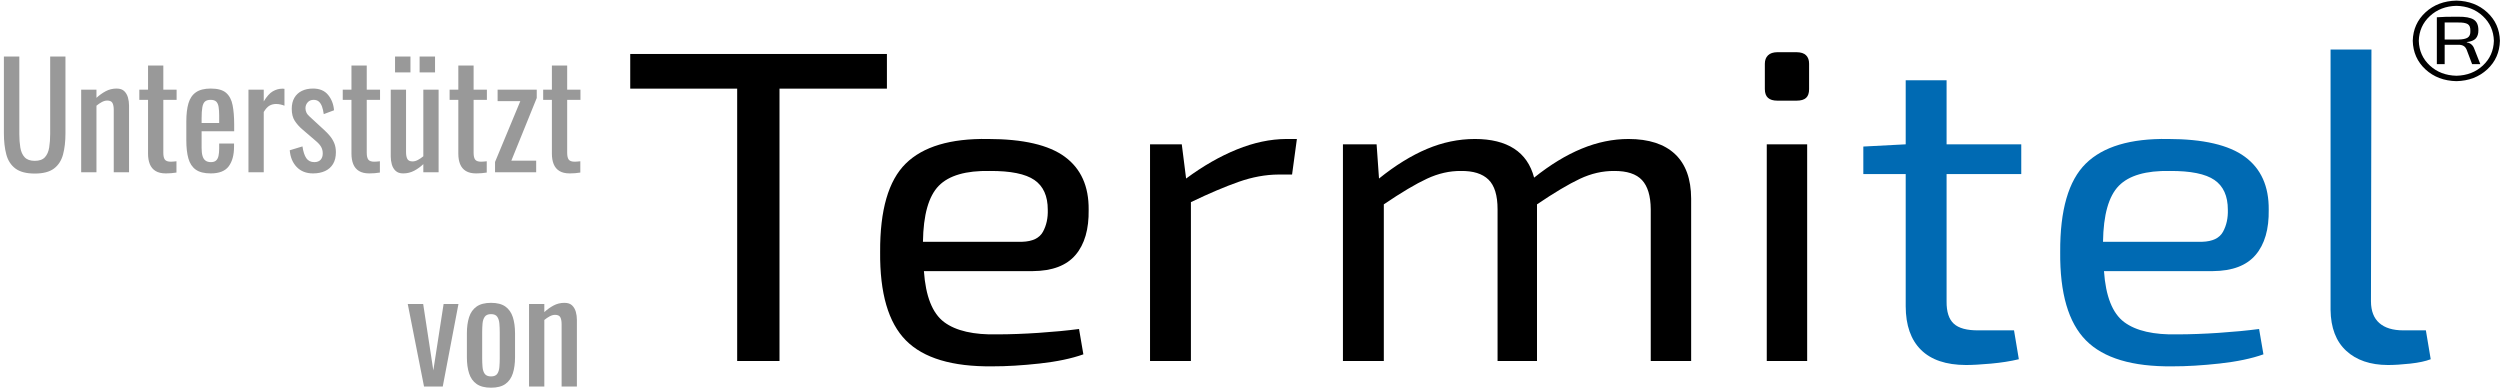
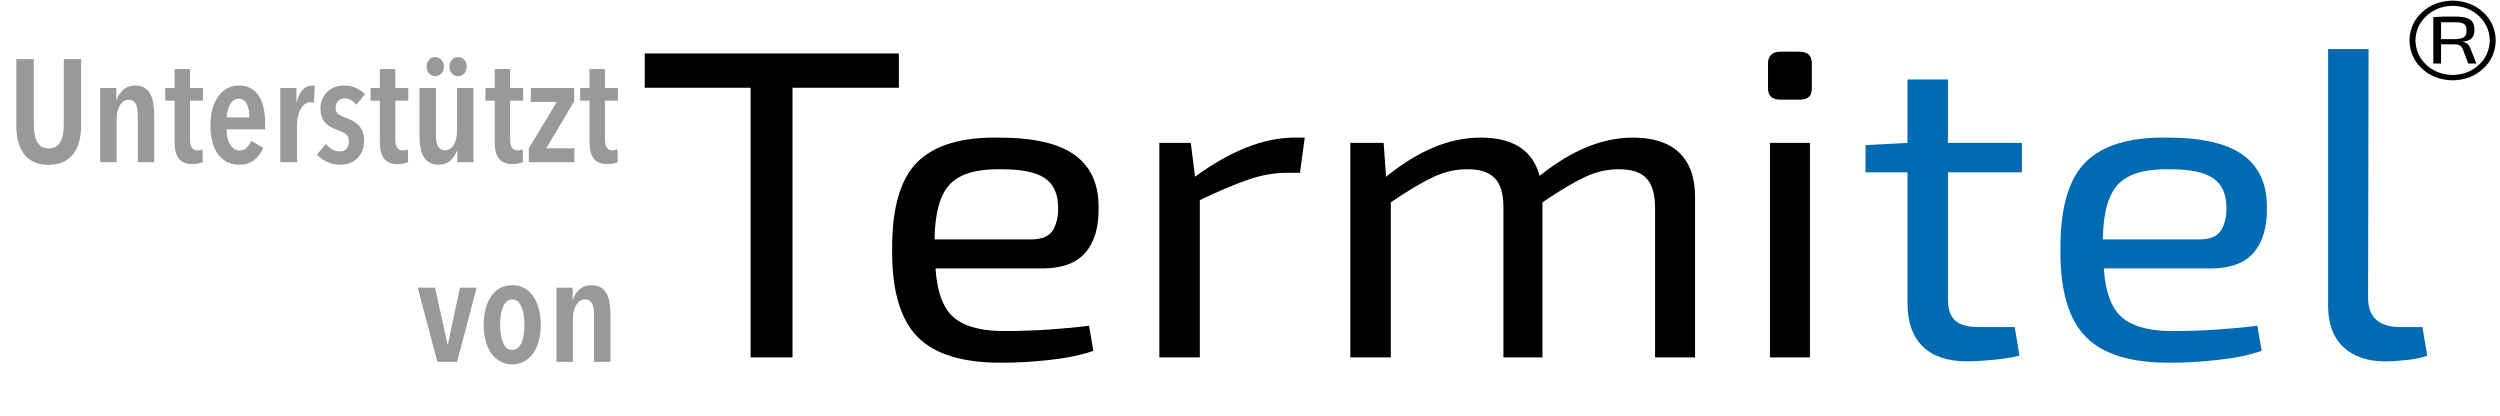
- <svg xmlns="http://www.w3.org/2000/svg" width="595px" height="93px" viewBox="0 0 595 93" version="1.1">
+ <svg xmlns="http://www.w3.org/2000/svg" width="601px" height="100px" viewBox="0 0 601 100" version="1.1">
  <g id="Page-1" stroke="none" stroke-width="1" fill="none" fill-rule="evenodd">
    <g id="Group" transform="translate(0.926, 0)" fill-rule="nonzero">
-       <g id="Termitel-Logo" transform="translate(148.074, 0)">
+       <g id="Termitel-Logo" transform="translate(153.074, 0)">
        <polygon id="Shape" fill="#000000" points="62.086 21.096 62.086 12.846 0.996 12.846 0.996 21.096 26.447 21.096 26.447 85.918 36.521 85.918 36.521 21.096" />
        <path d="M88.44,79.578 C82.749,79.719 78.504,78.747 75.709,76.663 C72.913,74.579 71.307,70.529 70.891,64.524 L96.814,64.524 C101.434,64.491 104.822,63.209 106.979,60.675 C109.136,58.142 110.176,54.555 110.1,49.913 C110.155,44.344 108.27,40.147 104.444,37.323 C100.618,34.499 94.52,33.084 86.147,33.077 C77.2,32.933 70.671,34.887 66.559,38.937 C62.446,42.989 60.418,50.001 60.473,59.976 C60.382,69.778 62.425,76.791 66.602,81.011 C70.778,85.235 77.638,87.293 87.179,87.189 C90.564,87.196 94.318,86.971 98.444,86.517 C102.57,86.059 106.036,85.334 108.841,84.333 L107.811,78.302 C104.873,78.683 101.674,78.986 98.216,79.219 C94.757,79.452 91.499,79.57 88.44,79.578 L88.44,79.578 L88.44,79.578 Z M86.606,40.69 C91.538,40.664 95.065,41.379 97.187,42.836 C99.309,44.294 100.37,46.652 100.37,49.912 C100.432,51.899 100.05,53.649 99.224,55.159 C98.398,56.669 96.753,57.465 94.292,57.544 L70.663,57.544 C70.755,51.137 72.006,46.698 74.419,44.227 C76.832,41.757 80.894,40.578 86.606,40.69 L86.606,40.69 L86.606,40.69 Z" id="Shape" fill="#000000" />
        <path d="M159.66,33.078 L157.137,33.078 C153.335,33.1 149.418,33.929 145.386,35.564 C141.356,37.198 137.323,39.507 133.293,42.492 L132.263,34.349 L124.707,34.349 L124.707,85.919 L134.438,85.919 L134.438,48.106 C138.774,46.024 142.567,44.414 145.816,43.273 C149.064,42.132 152.226,41.554 155.302,41.539 L158.513,41.539 L159.66,33.078 L159.66,33.078 L159.66,33.078 Z" id="Shape" fill="#000000" />
        <path d="M238.602,33.078 C234.881,33.078 231.163,33.845 227.446,35.378 C223.727,36.911 219.952,39.211 216.119,42.279 C215.31,39.211 213.722,36.911 211.353,35.378 C208.984,33.844 205.875,33.078 202.029,33.078 C198.152,33.08 194.347,33.869 190.616,35.445 C186.883,37.02 183.08,39.369 179.204,42.492 L178.632,34.349 L170.619,34.349 L170.619,85.919 L180.349,85.919 L180.349,48.635 C184.526,45.802 187.957,43.762 190.643,42.518 C193.33,41.273 196.016,40.665 198.702,40.691 C201.625,40.654 203.809,41.337 205.255,42.743 C206.7,44.149 207.422,46.501 207.42,49.8 L207.42,85.919 L216.807,85.919 L216.807,48.635 C220.927,45.848 224.329,43.822 227.014,42.557 C229.701,41.293 232.417,40.671 235.159,40.69 C238.225,40.672 240.438,41.397 241.798,42.861 C243.157,44.326 243.853,46.639 243.878,49.799 L243.878,85.918 L253.493,85.918 L253.493,47.257 C253.475,42.591 252.196,39.063 249.657,36.674 C247.119,34.285 243.43,33.086 238.602,33.078 L238.602,33.078 L238.602,33.078 Z" id="Shape" fill="#000000" />
        <path d="M274.01,12.423 C273.035,12.431 272.293,12.678 271.789,13.163 C271.287,13.648 271.037,14.319 271.033,15.173 L271.033,21.204 C271.037,22.152 271.287,22.848 271.789,23.293 C272.293,23.738 273.035,23.959 274.01,23.955 L278.588,23.955 C279.613,23.959 280.365,23.739 280.85,23.293 C281.33,22.848 281.571,22.151 281.563,21.204 L281.563,15.173 C281.571,14.319 281.331,13.648 280.85,13.163 C280.366,12.678 279.614,12.432 278.588,12.423 L274.01,12.423 L274.01,12.423 L274.01,12.423 Z M281.105,85.918 L281.105,34.348 L271.49,34.348 L271.49,85.918 L281.105,85.918 L281.105,85.918 L281.105,85.918 Z" id="Shape" fill="#000000" />
        <path d="M314.287,41.432 L332.06,41.432 L332.06,34.349 L314.287,34.349 L314.287,19.097 L304.557,19.097 L304.557,34.349 L294.471,34.877 L294.471,41.432 L304.557,41.432 L304.557,72.901 C304.569,77.42 305.782,80.875 308.194,83.262 C310.606,85.649 314.169,86.853 318.874,86.872 C320.374,86.876 322.36,86.765 324.837,86.543 C327.31,86.317 329.526,85.97 331.483,85.497 L330.338,78.624 L321.854,78.624 C319.131,78.646 317.184,78.122 316.008,77.046 C314.834,75.971 314.26,74.201 314.287,71.736 L314.287,41.432 L314.287,41.432 L314.287,41.432 Z" id="Shape" fill="#006AB3" />
        <path d="M369.295,79.578 C363.604,79.719 359.359,78.747 356.561,76.663 C353.768,74.579 352.161,70.529 351.747,64.524 L377.669,64.524 C382.29,64.491 385.679,63.209 387.833,60.675 C389.991,58.142 391.034,54.555 390.956,49.913 C391.011,44.344 389.126,40.147 385.298,37.323 C381.474,34.499 375.374,33.084 367.001,33.077 C358.056,32.933 351.526,34.887 347.413,38.937 C343.302,42.989 341.272,50.001 341.327,59.976 C341.235,69.778 343.278,76.791 347.458,81.011 C351.634,85.235 358.495,87.293 368.036,87.189 C371.417,87.196 375.175,86.971 379.298,86.517 C383.425,86.059 386.892,85.334 389.696,84.333 L388.665,78.302 C385.727,78.683 382.528,78.986 379.073,79.219 C375.613,79.452 372.354,79.57 369.295,79.578 L369.295,79.578 L369.295,79.578 Z M367.459,40.69 C372.391,40.664 375.92,41.379 378.041,42.836 C380.162,44.294 381.227,46.652 381.227,49.912 C381.286,51.899 380.905,53.649 380.077,55.159 C379.249,56.669 377.606,57.465 375.145,57.544 L351.518,57.544 C351.608,51.137 352.86,46.698 355.272,44.227 C357.686,41.757 361.75,40.578 367.459,40.69 L367.459,40.69 L367.459,40.69 Z" id="Shape" fill="#006AB3" />
        <path d="M415.404,11.788 L405.675,11.788 L405.675,73.751 C405.728,78.004 406.968,81.249 409.396,83.488 C411.824,85.727 415.126,86.854 419.302,86.872 C420.796,86.876 422.57,86.765 424.62,86.543 C426.673,86.317 428.3,85.97 429.509,85.497 L428.359,78.624 L422.972,78.624 C420.495,78.62 418.601,78.044 417.284,76.887 C415.966,75.734 415.304,74.016 415.29,71.736 L415.404,11.788 L415.404,11.788 L415.404,11.788 Z" id="Shape" fill="#006AB3" />
        <path d="M435.631,0.146 C432.668,0.212 430.211,1.145 428.264,2.94 C426.317,4.735 425.305,6.993 425.235,9.71 C425.305,12.447 426.317,14.716 428.264,16.517 C430.211,18.316 432.668,19.249 435.631,19.316 C438.572,19.25 441.012,18.316 442.959,16.517 C444.902,14.716 445.908,12.448 445.98,9.71 C445.908,6.993 444.902,4.736 442.959,2.94 C441.012,1.144 438.572,0.212 435.631,0.146 L435.631,0.146 L435.631,0.146 Z M435.631,18.028 C433.098,17.969 430.986,17.159 429.299,15.597 C427.613,14.035 426.738,12.073 426.674,9.71 C426.738,7.363 427.613,5.405 429.299,3.836 C430.987,2.266 433.098,1.45 435.631,1.389 C438.145,1.45 440.242,2.265 441.92,3.836 C443.602,5.405 444.477,7.363 444.545,9.71 C444.477,12.073 443.602,14.035 441.92,15.597 C440.242,17.159 438.145,17.969 435.631,18.028 L435.631,18.028 L435.631,18.028 Z M438.104,10.008 C439.094,9.903 439.803,9.62 440.229,9.159 C440.653,8.699 440.864,8.049 440.854,7.209 C440.864,5.981 440.491,5.131 439.729,4.658 C438.969,4.185 437.743,3.96 436.053,3.981 C434.897,3.979 433.951,3.984 433.211,3.997 C432.473,4.011 431.727,4.049 430.969,4.111 L430.969,15.27 L432.83,15.27 L432.83,10.656 L436.098,10.656 C436.584,10.651 436.989,10.737 437.305,10.915 C437.623,11.092 437.875,11.394 438.059,11.82 L439.364,15.269 L441.319,15.269 L439.923,11.733 C439.753,11.217 439.501,10.827 439.173,10.559 C438.843,10.291 438.489,10.137 438.105,10.096 L438.105,10.008 L438.104,10.008 L438.104,10.008 Z M432.83,9.409 L432.83,5.353 L436.004,5.353 C437.092,5.333 437.859,5.46 438.315,5.737 C438.77,6.012 438.979,6.561 438.946,7.381 C438.979,8.124 438.77,8.646 438.315,8.946 C437.86,9.246 437.092,9.401 436.004,9.409 L432.83,9.409 L432.83,9.409 L432.83,9.409 Z" id="Shape" fill="#000000" />
      </g>
-       <path d="M7.344,41.306 C5.349,41.306 3.819,40.909 2.754,40.116 C1.689,39.323 0.963,38.206 0.578,36.767 C0.193,35.328 0,33.645 0,31.718 L0,13.46 L3.672,13.46 L3.672,31.888 C3.672,33.067 3.751,34.143 3.91,35.118 C4.069,36.093 4.414,36.863 4.947,37.43 C5.48,37.997 6.279,38.28 7.344,38.28 C8.432,38.28 9.237,37.997 9.758,37.43 C10.279,36.863 10.619,36.093 10.778,35.118 C10.937,34.143 11.016,33.067 11.016,31.888 L11.016,13.46 L14.654,13.46 L14.654,31.718 C14.654,33.645 14.461,35.328 14.076,36.767 C13.691,38.206 12.971,39.323 11.917,40.116 C10.863,40.909 9.339,41.306 7.344,41.306 Z M18.394,41 L18.394,21.348 L22.032,21.348 L22.032,23.286 C22.689,22.674 23.415,22.153 24.208,21.722 C25.001,21.291 25.874,21.076 26.826,21.076 C27.619,21.076 28.226,21.28 28.645,21.688 C29.064,22.096 29.359,22.606 29.529,23.218 C29.699,23.83 29.784,24.453 29.784,25.088 L29.784,41 L26.146,41 L26.146,26.142 C26.146,25.439 26.044,24.895 25.84,24.51 C25.636,24.125 25.217,23.932 24.582,23.932 C24.174,23.932 23.749,24.051 23.307,24.289 C22.865,24.527 22.44,24.816 22.032,25.156 L22.032,41 L18.394,41 Z M38.556,41.272 C37.536,41.272 36.714,41.079 36.091,40.694 C35.468,40.309 35.014,39.765 34.731,39.062 C34.448,38.359 34.306,37.532 34.306,36.58 L34.306,23.762 L32.232,23.762 L32.232,21.348 L34.306,21.348 L34.306,15.602 L37.944,15.602 L37.944,21.348 L41.106,21.348 L41.106,23.762 L37.944,23.762 L37.944,36.342 C37.944,37.113 38.069,37.662 38.318,37.991 C38.567,38.32 39.043,38.484 39.746,38.484 C39.927,38.484 40.137,38.473 40.375,38.45 C40.613,38.427 40.845,38.405 41.072,38.382 L41.072,41.068 C40.619,41.136 40.199,41.187 39.814,41.221 C39.429,41.255 39.009,41.272 38.556,41.272 Z M49.232,41.272 C47.691,41.272 46.501,40.972 45.662,40.371 C44.823,39.77 44.24,38.886 43.911,37.719 C43.582,36.552 43.418,35.118 43.418,33.418 L43.418,28.93 C43.418,27.185 43.588,25.734 43.928,24.578 C44.268,23.422 44.863,22.549 45.713,21.96 C46.563,21.371 47.736,21.076 49.232,21.076 C50.887,21.076 52.105,21.416 52.887,22.096 C53.669,22.776 54.185,23.756 54.434,25.037 C54.683,26.318 54.808,27.853 54.808,29.644 L54.808,31.242 L47.056,31.242 L47.056,35.186 C47.056,35.979 47.13,36.625 47.277,37.124 C47.424,37.623 47.662,37.991 47.991,38.229 C48.32,38.467 48.745,38.586 49.266,38.586 C49.81,38.586 50.224,38.456 50.507,38.195 C50.79,37.934 50.983,37.56 51.085,37.073 C51.187,36.586 51.238,36.013 51.238,35.356 L51.238,34.166 L54.774,34.166 L54.774,34.914 C54.774,36.886 54.355,38.439 53.516,39.572 C52.677,40.705 51.249,41.272 49.232,41.272 Z M47.056,29.27 L51.238,29.27 L51.238,27.502 C51.238,26.686 51.193,26 51.102,25.445 C51.011,24.89 50.824,24.47 50.541,24.187 C50.258,23.904 49.81,23.762 49.198,23.762 C48.609,23.762 48.161,23.898 47.855,24.17 C47.549,24.442 47.339,24.901 47.226,25.547 C47.113,26.193 47.056,27.083 47.056,28.216 L47.056,29.27 Z M58.208,41 L58.208,21.348 L61.846,21.348 L61.846,24.136 C62.571,22.935 63.297,22.13 64.022,21.722 C64.747,21.314 65.473,21.11 66.198,21.11 L66.453,21.11 C66.532,21.11 66.64,21.121 66.776,21.144 L66.776,25.156 C66.504,25.043 66.192,24.946 65.841,24.867 C65.49,24.788 65.133,24.748 64.77,24.748 C64.203,24.748 63.688,24.878 63.223,25.139 C62.758,25.4 62.299,25.904 61.846,26.652 L61.846,41 L58.208,41 Z M73.576,41.272 C71.967,41.272 70.675,40.768 69.7,39.759 C68.725,38.75 68.17,37.419 68.034,35.764 L71.06,34.846 C71.241,36.093 71.547,37.028 71.978,37.651 C72.409,38.274 73.043,38.586 73.882,38.586 C74.539,38.586 75.038,38.399 75.378,38.025 C75.718,37.651 75.888,37.147 75.888,36.512 C75.888,35.945 75.763,35.435 75.514,34.982 C75.265,34.529 74.857,34.064 74.29,33.588 L70.924,30.698 C70.244,30.109 69.672,29.451 69.207,28.726 C68.742,28.001 68.51,27.06 68.51,25.904 C68.51,24.861 68.72,23.983 69.139,23.269 C69.558,22.555 70.148,22.011 70.907,21.637 C71.666,21.263 72.556,21.076 73.576,21.076 C75.14,21.076 76.336,21.58 77.163,22.589 C77.99,23.598 78.461,24.816 78.574,26.244 L76.126,27.162 C76.035,26.482 75.899,25.887 75.718,25.377 C75.537,24.867 75.287,24.47 74.97,24.187 C74.653,23.904 74.233,23.762 73.712,23.762 C73.123,23.762 72.652,23.96 72.301,24.357 C71.95,24.754 71.774,25.224 71.774,25.768 C71.774,26.108 71.848,26.442 71.995,26.771 C72.142,27.1 72.397,27.423 72.76,27.74 L76.228,30.936 C76.704,31.367 77.152,31.831 77.571,32.33 C77.99,32.829 78.336,33.395 78.608,34.03 C78.88,34.665 79.016,35.401 79.016,36.24 C79.016,37.351 78.789,38.28 78.336,39.028 C77.883,39.776 77.248,40.337 76.432,40.711 C75.616,41.085 74.664,41.272 73.576,41.272 Z M86.972,41.272 C85.952,41.272 85.13,41.079 84.507,40.694 C83.884,40.309 83.43,39.765 83.147,39.062 C82.864,38.359 82.722,37.532 82.722,36.58 L82.722,23.762 L80.648,23.762 L80.648,21.348 L82.722,21.348 L82.722,15.602 L86.36,15.602 L86.36,21.348 L89.522,21.348 L89.522,23.762 L86.36,23.762 L86.36,36.342 C86.36,37.113 86.485,37.662 86.734,37.991 C86.983,38.32 87.459,38.484 88.162,38.484 C88.343,38.484 88.553,38.473 88.791,38.45 C89.029,38.427 89.261,38.405 89.488,38.382 L89.488,41.068 C89.035,41.136 88.615,41.187 88.23,41.221 C87.845,41.255 87.425,41.272 86.972,41.272 Z M95.03,41.272 C94.259,41.272 93.659,41.068 93.228,40.66 C92.797,40.252 92.497,39.742 92.327,39.13 C92.157,38.518 92.072,37.895 92.072,37.26 L92.072,21.348 L95.71,21.348 L95.71,36.172 C95.71,36.875 95.812,37.424 96.016,37.821 C96.22,38.218 96.639,38.416 97.274,38.416 C97.682,38.416 98.107,38.297 98.549,38.059 C98.991,37.821 99.416,37.532 99.824,37.192 L99.824,21.348 L103.462,21.348 L103.462,41 L99.824,41 L99.824,39.062 C99.189,39.674 98.47,40.195 97.665,40.626 C96.86,41.057 95.982,41.272 95.03,41.272 Z M98.94,17.234 L98.94,13.46 L102.612,13.46 L102.612,17.234 L98.94,17.234 Z M93.092,17.234 L93.092,13.46 L96.764,13.46 L96.764,17.234 L93.092,17.234 Z M112.404,41.272 C111.384,41.272 110.562,41.079 109.939,40.694 C109.316,40.309 108.862,39.765 108.579,39.062 C108.296,38.359 108.154,37.532 108.154,36.58 L108.154,23.762 L106.08,23.762 L106.08,21.348 L108.154,21.348 L108.154,15.602 L111.792,15.602 L111.792,21.348 L114.954,21.348 L114.954,23.762 L111.792,23.762 L111.792,36.342 C111.792,37.113 111.917,37.662 112.166,37.991 C112.415,38.32 112.891,38.484 113.594,38.484 C113.775,38.484 113.985,38.473 114.223,38.45 C114.461,38.427 114.693,38.405 114.92,38.382 L114.92,41.068 C114.467,41.136 114.047,41.187 113.662,41.221 C113.277,41.255 112.857,41.272 112.404,41.272 Z M116.892,41 L116.892,38.552 L122.91,24.068 L117.504,24.068 L117.504,21.348 L126.82,21.348 L126.82,23.32 L120.768,38.246 L126.684,38.246 L126.684,41 L116.892,41 Z M134.674,41.272 C133.654,41.272 132.832,41.079 132.209,40.694 C131.586,40.309 131.132,39.765 130.849,39.062 C130.566,38.359 130.424,37.532 130.424,36.58 L130.424,23.762 L128.35,23.762 L128.35,21.348 L130.424,21.348 L130.424,15.602 L134.062,15.602 L134.062,21.348 L137.224,21.348 L137.224,23.762 L134.062,23.762 L134.062,36.342 C134.062,37.113 134.187,37.662 134.436,37.991 C134.685,38.32 135.161,38.484 135.864,38.484 C136.045,38.484 136.255,38.473 136.493,38.45 C136.731,38.427 136.963,38.405 137.19,38.382 L137.19,41.068 C136.737,41.136 136.317,41.187 135.932,41.221 C135.547,41.255 135.127,41.272 134.674,41.272 Z M99.994,92 L96.118,72.348 L99.79,72.348 L102.204,88.158 L104.652,72.348 L108.188,72.348 L104.448,92 L99.994,92 Z M115.94,92.272 C114.489,92.272 113.345,91.977 112.506,91.388 C111.667,90.799 111.072,89.96 110.721,88.872 C110.37,87.784 110.194,86.503 110.194,85.03 L110.194,79.318 C110.194,77.845 110.37,76.564 110.721,75.476 C111.072,74.388 111.667,73.549 112.506,72.96 C113.345,72.371 114.489,72.076 115.94,72.076 C117.391,72.076 118.53,72.371 119.357,72.96 C120.184,73.549 120.774,74.388 121.125,75.476 C121.476,76.564 121.652,77.845 121.652,79.318 L121.652,85.03 C121.652,86.503 121.476,87.784 121.125,88.872 C120.774,89.96 120.184,90.799 119.357,91.388 C118.53,91.977 117.391,92.272 115.94,92.272 Z M115.94,89.586 C116.643,89.586 117.136,89.382 117.419,88.974 C117.702,88.566 117.872,88.028 117.929,87.359 C117.986,86.69 118.014,85.993 118.014,85.268 L118.014,79.114 C118.014,78.366 117.986,77.663 117.929,77.006 C117.872,76.349 117.702,75.81 117.419,75.391 C117.136,74.972 116.643,74.762 115.94,74.762 C115.237,74.762 114.739,74.972 114.444,75.391 C114.149,75.81 113.974,76.349 113.917,77.006 C113.86,77.663 113.832,78.366 113.832,79.114 L113.832,85.268 C113.832,85.993 113.86,86.69 113.917,87.359 C113.974,88.028 114.149,88.566 114.444,88.974 C114.739,89.382 115.237,89.586 115.94,89.586 Z M124.984,92 L124.984,72.348 L128.622,72.348 L128.622,74.286 C129.279,73.674 130.005,73.153 130.798,72.722 C131.591,72.291 132.464,72.076 133.416,72.076 C134.209,72.076 134.816,72.28 135.235,72.688 C135.654,73.096 135.949,73.606 136.119,74.218 C136.289,74.83 136.374,75.453 136.374,76.088 L136.374,92 L132.736,92 L132.736,77.142 C132.736,76.439 132.634,75.895 132.43,75.51 C132.226,75.125 131.807,74.932 131.172,74.932 C130.764,74.932 130.339,75.051 129.897,75.289 C129.455,75.527 129.03,75.816 128.622,76.156 L128.622,92 L124.984,92 Z" id="Unterstütztvon" fill="#999999" />
+       <path d="M10.734,39.63 C12.157,39.63 13.365,39.385 14.357,38.895 C15.348,38.405 16.159,37.734 16.789,36.883 C17.419,36.031 17.874,35.033 18.154,33.89 C18.434,32.747 18.574,31.522 18.574,30.215 L18.574,30.215 L18.574,14.22 L14.409,14.22 L14.409,29.83 C14.409,30.6 14.357,31.341 14.252,32.053 C14.146,32.764 13.96,33.388 13.691,33.925 C13.423,34.462 13.056,34.888 12.589,35.203 C12.122,35.517 11.527,35.675 10.804,35.675 C10.081,35.675 9.486,35.517 9.019,35.203 C8.552,34.888 8.185,34.462 7.917,33.925 C7.648,33.388 7.462,32.764 7.356,32.053 C7.252,31.341 7.199,30.6 7.199,29.83 L7.199,29.83 L7.199,14.22 L2.999,14.22 L2.999,30.215 C2.999,31.522 3.133,32.747 3.401,33.89 C3.67,35.033 4.113,36.031 4.731,36.883 C5.35,37.734 6.149,38.405 7.129,38.895 C8.109,39.385 9.311,39.63 10.734,39.63 Z M27.114,39 L27.114,28.675 C27.114,27.322 27.377,26.202 27.901,25.315 C28.427,24.428 29.132,23.985 30.019,23.985 C30.486,23.985 30.865,24.096 31.157,24.317 C31.448,24.539 31.67,24.837 31.822,25.21 C31.973,25.583 32.072,25.997 32.119,26.453 C32.166,26.907 32.189,27.357 32.189,27.8 L32.189,27.8 L32.189,39 L36.144,39 L36.144,27.8 C36.144,26.89 36.086,25.997 35.969,25.122 C35.852,24.247 35.631,23.472 35.304,22.795 C34.977,22.118 34.517,21.576 33.922,21.168 C33.327,20.759 32.539,20.555 31.559,20.555 C30.439,20.555 29.5,20.887 28.741,21.552 C27.983,22.218 27.441,23.028 27.114,23.985 L27.114,23.985 L27.044,23.985 L27.044,21.15 L23.159,21.15 L23.159,39 L27.114,39 Z M45.314,39.455 C45.781,39.455 46.247,39.408 46.714,39.315 C47.181,39.222 47.554,39.105 47.834,38.965 L47.834,38.965 L47.764,35.885 C47.601,35.978 47.408,36.048 47.187,36.095 C46.965,36.142 46.749,36.165 46.539,36.165 C45.932,36.165 45.483,35.943 45.191,35.5 C44.9,35.057 44.754,34.345 44.754,33.365 L44.754,33.365 L44.754,24.195 L47.869,24.195 L47.869,21.15 L44.754,21.15 L44.754,16.6 L41.044,16.6 L41.044,21.15 L38.804,21.15 L38.804,24.195 L41.044,24.195 L41.044,34.24 C41.044,35.92 41.377,37.209 42.041,38.108 C42.706,39.006 43.797,39.455 45.314,39.455 Z M56.549,39.595 C58.019,39.595 59.227,39.227 60.172,38.492 C61.117,37.758 61.846,36.772 62.359,35.535 L62.359,35.535 L59.454,33.855 C59.197,34.462 58.853,34.998 58.422,35.465 C57.99,35.932 57.412,36.165 56.689,36.165 C56.176,36.165 55.727,36.031 55.342,35.763 C54.956,35.494 54.63,35.133 54.361,34.678 C54.093,34.222 53.889,33.686 53.749,33.068 C53.609,32.449 53.539,31.79 53.539,31.09 L53.539,31.09 L62.814,31.09 L62.814,29.585 C62.814,28.302 62.697,27.112 62.464,26.015 C62.231,24.918 61.863,23.968 61.361,23.163 C60.86,22.358 60.206,21.722 59.401,21.255 C58.596,20.788 57.622,20.555 56.479,20.555 C55.452,20.555 54.525,20.782 53.697,21.238 C52.868,21.692 52.151,22.34 51.544,23.18 C50.937,24.02 50.471,25.029 50.144,26.207 C49.817,27.386 49.654,28.687 49.654,30.11 C49.654,33.167 50.284,35.512 51.544,37.145 C52.804,38.778 54.472,39.595 56.549,39.595 Z M59.034,28.22 L53.574,28.22 C53.574,27.8 53.632,27.328 53.749,26.802 C53.866,26.277 54.035,25.788 54.257,25.332 C54.478,24.878 54.77,24.498 55.132,24.195 C55.493,23.892 55.931,23.74 56.444,23.74 C57.331,23.74 57.984,24.154 58.404,24.983 C58.824,25.811 59.034,26.89 59.034,28.22 L59.034,28.22 Z M70.479,39 L70.479,30.04 C70.479,29.363 70.549,28.698 70.689,28.045 C70.829,27.392 71.039,26.808 71.319,26.295 C71.599,25.782 71.937,25.367 72.334,25.052 C72.731,24.738 73.186,24.58 73.699,24.58 C74.002,24.58 74.282,24.615 74.539,24.685 L74.539,24.685 L74.749,20.625 C74.632,20.578 74.533,20.555 74.451,20.555 L74.451,20.555 L74.154,20.555 C73.267,20.555 72.497,20.893 71.844,21.57 C71.191,22.247 70.712,23.25 70.409,24.58 L70.409,24.58 L70.339,24.58 L70.339,21.15 L66.454,21.15 L66.454,39 L70.479,39 Z M80.874,39.595 C81.621,39.595 82.338,39.478 83.026,39.245 C83.715,39.012 84.327,38.65 84.864,38.16 C85.401,37.67 85.826,37.057 86.141,36.322 C86.457,35.587 86.614,34.73 86.614,33.75 C86.614,32.933 86.492,32.227 86.246,31.633 C86.001,31.038 85.675,30.53 85.266,30.11 C84.858,29.69 84.403,29.346 83.901,29.078 C83.4,28.809 82.892,28.582 82.379,28.395 C81.469,28.068 80.804,27.747 80.384,27.433 C79.964,27.117 79.754,26.61 79.754,25.91 C79.754,25.233 79.952,24.691 80.349,24.282 C80.746,23.874 81.236,23.67 81.819,23.67 C82.449,23.67 83.009,23.81 83.499,24.09 C83.989,24.37 84.397,24.732 84.724,25.175 L84.724,25.175 L86.824,22.62 C86.217,22.013 85.482,21.517 84.619,21.133 C83.756,20.747 82.787,20.555 81.714,20.555 C80.991,20.555 80.291,20.677 79.614,20.922 C78.937,21.168 78.342,21.529 77.829,22.008 C77.316,22.486 76.901,23.063 76.587,23.74 C76.272,24.417 76.114,25.187 76.114,26.05 C76.114,26.867 76.225,27.561 76.447,28.133 C76.668,28.704 76.966,29.188 77.339,29.585 C77.712,29.982 78.121,30.297 78.564,30.53 C79.007,30.763 79.462,30.962 79.929,31.125 C80.839,31.452 81.568,31.802 82.117,32.175 C82.665,32.548 82.939,33.155 82.939,33.995 C82.939,34.718 82.752,35.302 82.379,35.745 C82.006,36.188 81.492,36.41 80.839,36.41 C80.092,36.41 79.439,36.235 78.879,35.885 C78.319,35.535 77.829,35.115 77.409,34.625 L77.409,34.625 L75.274,37.145 C75.951,37.892 76.773,38.487 77.742,38.93 C78.71,39.373 79.754,39.595 80.874,39.595 Z M94.664,39.455 C95.131,39.455 95.597,39.408 96.064,39.315 C96.531,39.222 96.904,39.105 97.184,38.965 L97.184,38.965 L97.114,35.885 C96.951,35.978 96.758,36.048 96.537,36.095 C96.315,36.142 96.099,36.165 95.889,36.165 C95.282,36.165 94.833,35.943 94.541,35.5 C94.25,35.057 94.104,34.345 94.104,33.365 L94.104,33.365 L94.104,24.195 L97.219,24.195 L97.219,21.15 L94.104,21.15 L94.104,16.6 L90.394,16.6 L90.394,21.15 L88.154,21.15 L88.154,24.195 L90.394,24.195 L90.394,34.24 C90.394,35.92 90.727,37.209 91.391,38.108 C92.056,39.006 93.147,39.455 94.664,39.455 Z M103.694,18.315 C104.301,18.315 104.802,18.093 105.199,17.65 C105.596,17.207 105.794,16.658 105.794,16.005 C105.794,15.375 105.596,14.838 105.199,14.395 C104.802,13.952 104.301,13.73 103.694,13.73 C103.087,13.73 102.591,13.952 102.207,14.395 C101.822,14.838 101.629,15.375 101.629,16.005 C101.629,16.658 101.822,17.207 102.207,17.65 C102.591,18.093 103.087,18.315 103.694,18.315 Z M109.189,18.315 C109.772,18.315 110.268,18.093 110.677,17.65 C111.085,17.207 111.289,16.658 111.289,16.005 C111.289,15.375 111.091,14.838 110.694,14.395 C110.297,13.952 109.796,13.73 109.189,13.73 C108.582,13.73 108.087,13.952 107.701,14.395 C107.317,14.838 107.124,15.375 107.124,16.005 C107.124,16.658 107.317,17.207 107.701,17.65 C108.087,18.093 108.582,18.315 109.189,18.315 Z M104.499,39.595 C105.619,39.595 106.558,39.263 107.317,38.597 C108.075,37.932 108.617,37.122 108.944,36.165 L108.944,36.165 L109.014,36.165 L109.014,39 L112.899,39 L112.899,21.15 L108.944,21.15 L108.944,31.475 C108.944,32.828 108.681,33.943 108.156,34.818 C107.632,35.693 106.926,36.13 106.039,36.13 C105.572,36.13 105.193,36.019 104.901,35.797 C104.61,35.576 104.388,35.284 104.237,34.922 C104.085,34.561 103.986,34.158 103.939,33.715 C103.892,33.272 103.869,32.817 103.869,32.35 L103.869,32.35 L103.869,21.15 L99.914,21.15 L99.914,32.35 C99.914,33.26 99.972,34.153 100.089,35.028 C100.206,35.903 100.427,36.678 100.754,37.355 C101.081,38.032 101.541,38.574 102.136,38.983 C102.731,39.391 103.519,39.595 104.499,39.595 Z M122.279,39.455 C122.746,39.455 123.212,39.408 123.679,39.315 C124.146,39.222 124.519,39.105 124.799,38.965 L124.799,38.965 L124.729,35.885 C124.566,35.978 124.373,36.048 124.151,36.095 C123.93,36.142 123.714,36.165 123.504,36.165 C122.897,36.165 122.448,35.943 122.156,35.5 C121.865,35.057 121.719,34.345 121.719,33.365 L121.719,33.365 L121.719,24.195 L124.834,24.195 L124.834,21.15 L121.719,21.15 L121.719,16.6 L118.009,16.6 L118.009,21.15 L115.769,21.15 L115.769,24.195 L118.009,24.195 L118.009,34.24 C118.009,35.92 118.341,37.209 119.007,38.108 C119.671,39.006 120.762,39.455 122.279,39.455 Z M137.154,39 L137.154,35.64 L130.399,35.64 L137.119,24.335 L137.119,21.15 L126.689,21.15 L126.689,24.51 L132.919,24.51 L126.199,35.675 L126.199,39 L137.154,39 Z M145.064,39.455 C145.531,39.455 145.997,39.408 146.464,39.315 C146.931,39.222 147.304,39.105 147.584,38.965 L147.584,38.965 L147.514,35.885 C147.351,35.978 147.158,36.048 146.936,36.095 C146.715,36.142 146.499,36.165 146.289,36.165 C145.682,36.165 145.233,35.943 144.941,35.5 C144.65,35.057 144.504,34.345 144.504,33.365 L144.504,33.365 L144.504,24.195 L147.619,24.195 L147.619,21.15 L144.504,21.15 L144.504,16.6 L140.794,16.6 L140.794,21.15 L138.554,21.15 L138.554,24.195 L140.794,24.195 L140.794,34.24 C140.794,35.92 141.126,37.209 141.792,38.108 C142.457,39.006 143.547,39.455 145.064,39.455 Z M108.944,87 L113.669,69.15 L109.644,69.15 L106.739,82.835 L106.669,82.835 L103.659,69.15 L99.494,69.15 L104.219,87 L108.944,87 Z M122.209,87.595 C123.282,87.595 124.239,87.362 125.079,86.895 C125.919,86.428 126.636,85.781 127.231,84.953 C127.826,84.124 128.281,83.127 128.596,81.96 C128.911,80.793 129.069,79.51 129.069,78.11 C129.069,76.687 128.911,75.386 128.596,74.207 C128.281,73.029 127.826,72.02 127.231,71.18 C126.636,70.34 125.919,69.692 125.079,69.237 C124.239,68.782 123.282,68.555 122.209,68.555 C121.136,68.555 120.173,68.782 119.322,69.237 C118.47,69.692 117.752,70.34 117.169,71.18 C116.586,72.02 116.136,73.029 115.822,74.207 C115.507,75.386 115.349,76.687 115.349,78.11 C115.349,79.51 115.507,80.793 115.822,81.96 C116.136,83.127 116.591,84.124 117.186,84.953 C117.781,85.781 118.499,86.428 119.339,86.895 C120.179,87.362 121.136,87.595 122.209,87.595 Z M122.209,84.13 C121.696,84.13 121.258,83.972 120.897,83.657 C120.535,83.343 120.237,82.917 120.004,82.38 C119.771,81.843 119.596,81.202 119.479,80.455 C119.362,79.708 119.304,78.915 119.304,78.075 C119.304,77.212 119.362,76.412 119.479,75.677 C119.596,74.942 119.771,74.301 120.004,73.752 C120.237,73.204 120.535,72.772 120.897,72.457 C121.258,72.142 121.696,71.985 122.209,71.985 C122.722,71.985 123.16,72.142 123.522,72.457 C123.883,72.772 124.186,73.204 124.431,73.752 C124.677,74.301 124.857,74.942 124.974,75.677 C125.091,76.412 125.149,77.212 125.149,78.075 C125.149,78.915 125.091,79.708 124.974,80.455 C124.857,81.202 124.682,81.843 124.449,82.38 C124.216,82.917 123.912,83.343 123.539,83.657 C123.166,83.972 122.722,84.13 122.209,84.13 Z M136.804,87 L136.804,76.675 C136.804,75.322 137.066,74.202 137.591,73.315 C138.117,72.428 138.822,71.985 139.709,71.985 C140.176,71.985 140.555,72.096 140.846,72.317 C141.138,72.539 141.36,72.837 141.512,73.21 C141.663,73.583 141.762,73.998 141.809,74.453 C141.856,74.907 141.879,75.357 141.879,75.8 L141.879,75.8 L141.879,87 L145.834,87 L145.834,75.8 C145.834,74.89 145.776,73.998 145.659,73.123 C145.542,72.248 145.321,71.472 144.994,70.795 C144.667,70.118 144.207,69.576 143.612,69.168 C143.017,68.759 142.229,68.555 141.249,68.555 C140.129,68.555 139.19,68.888 138.431,69.552 C137.673,70.218 137.131,71.028 136.804,71.985 L136.804,71.985 L136.734,71.985 L136.734,69.15 L132.849,69.15 L132.849,87 L136.804,87 Z" id="Unterstütztvon" fill="#999999" />
    </g>
  </g>
</svg>
